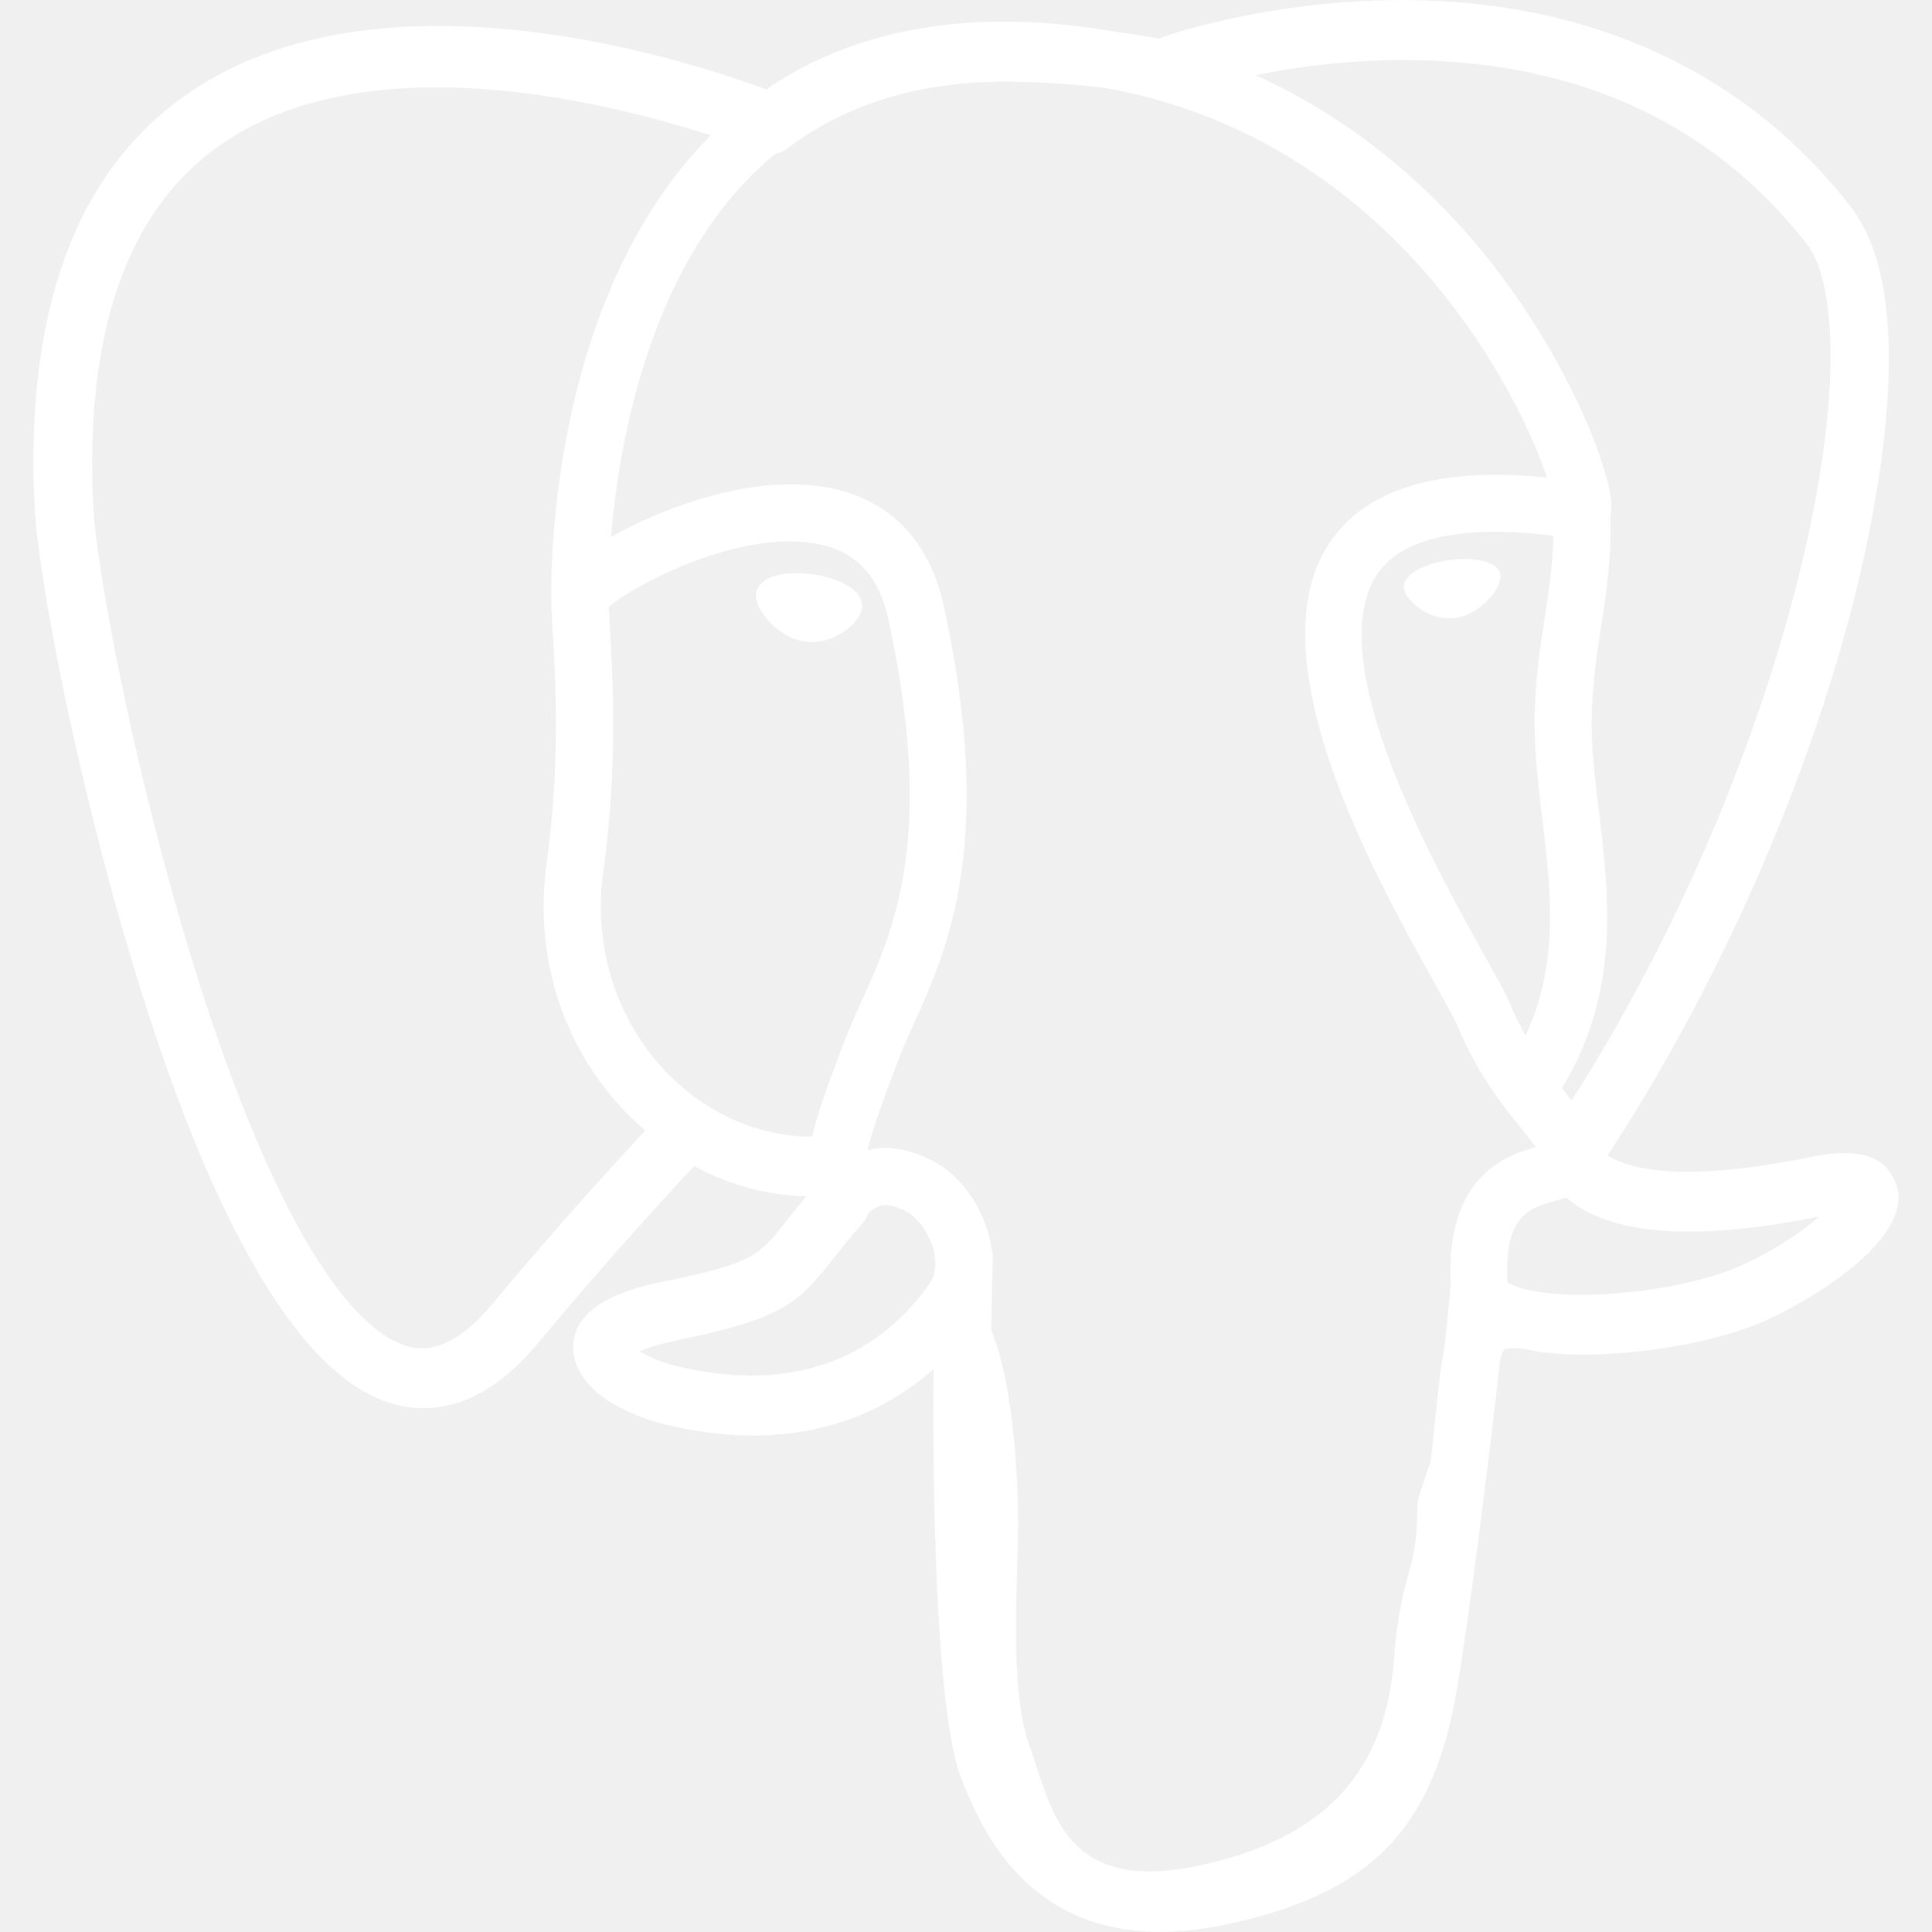
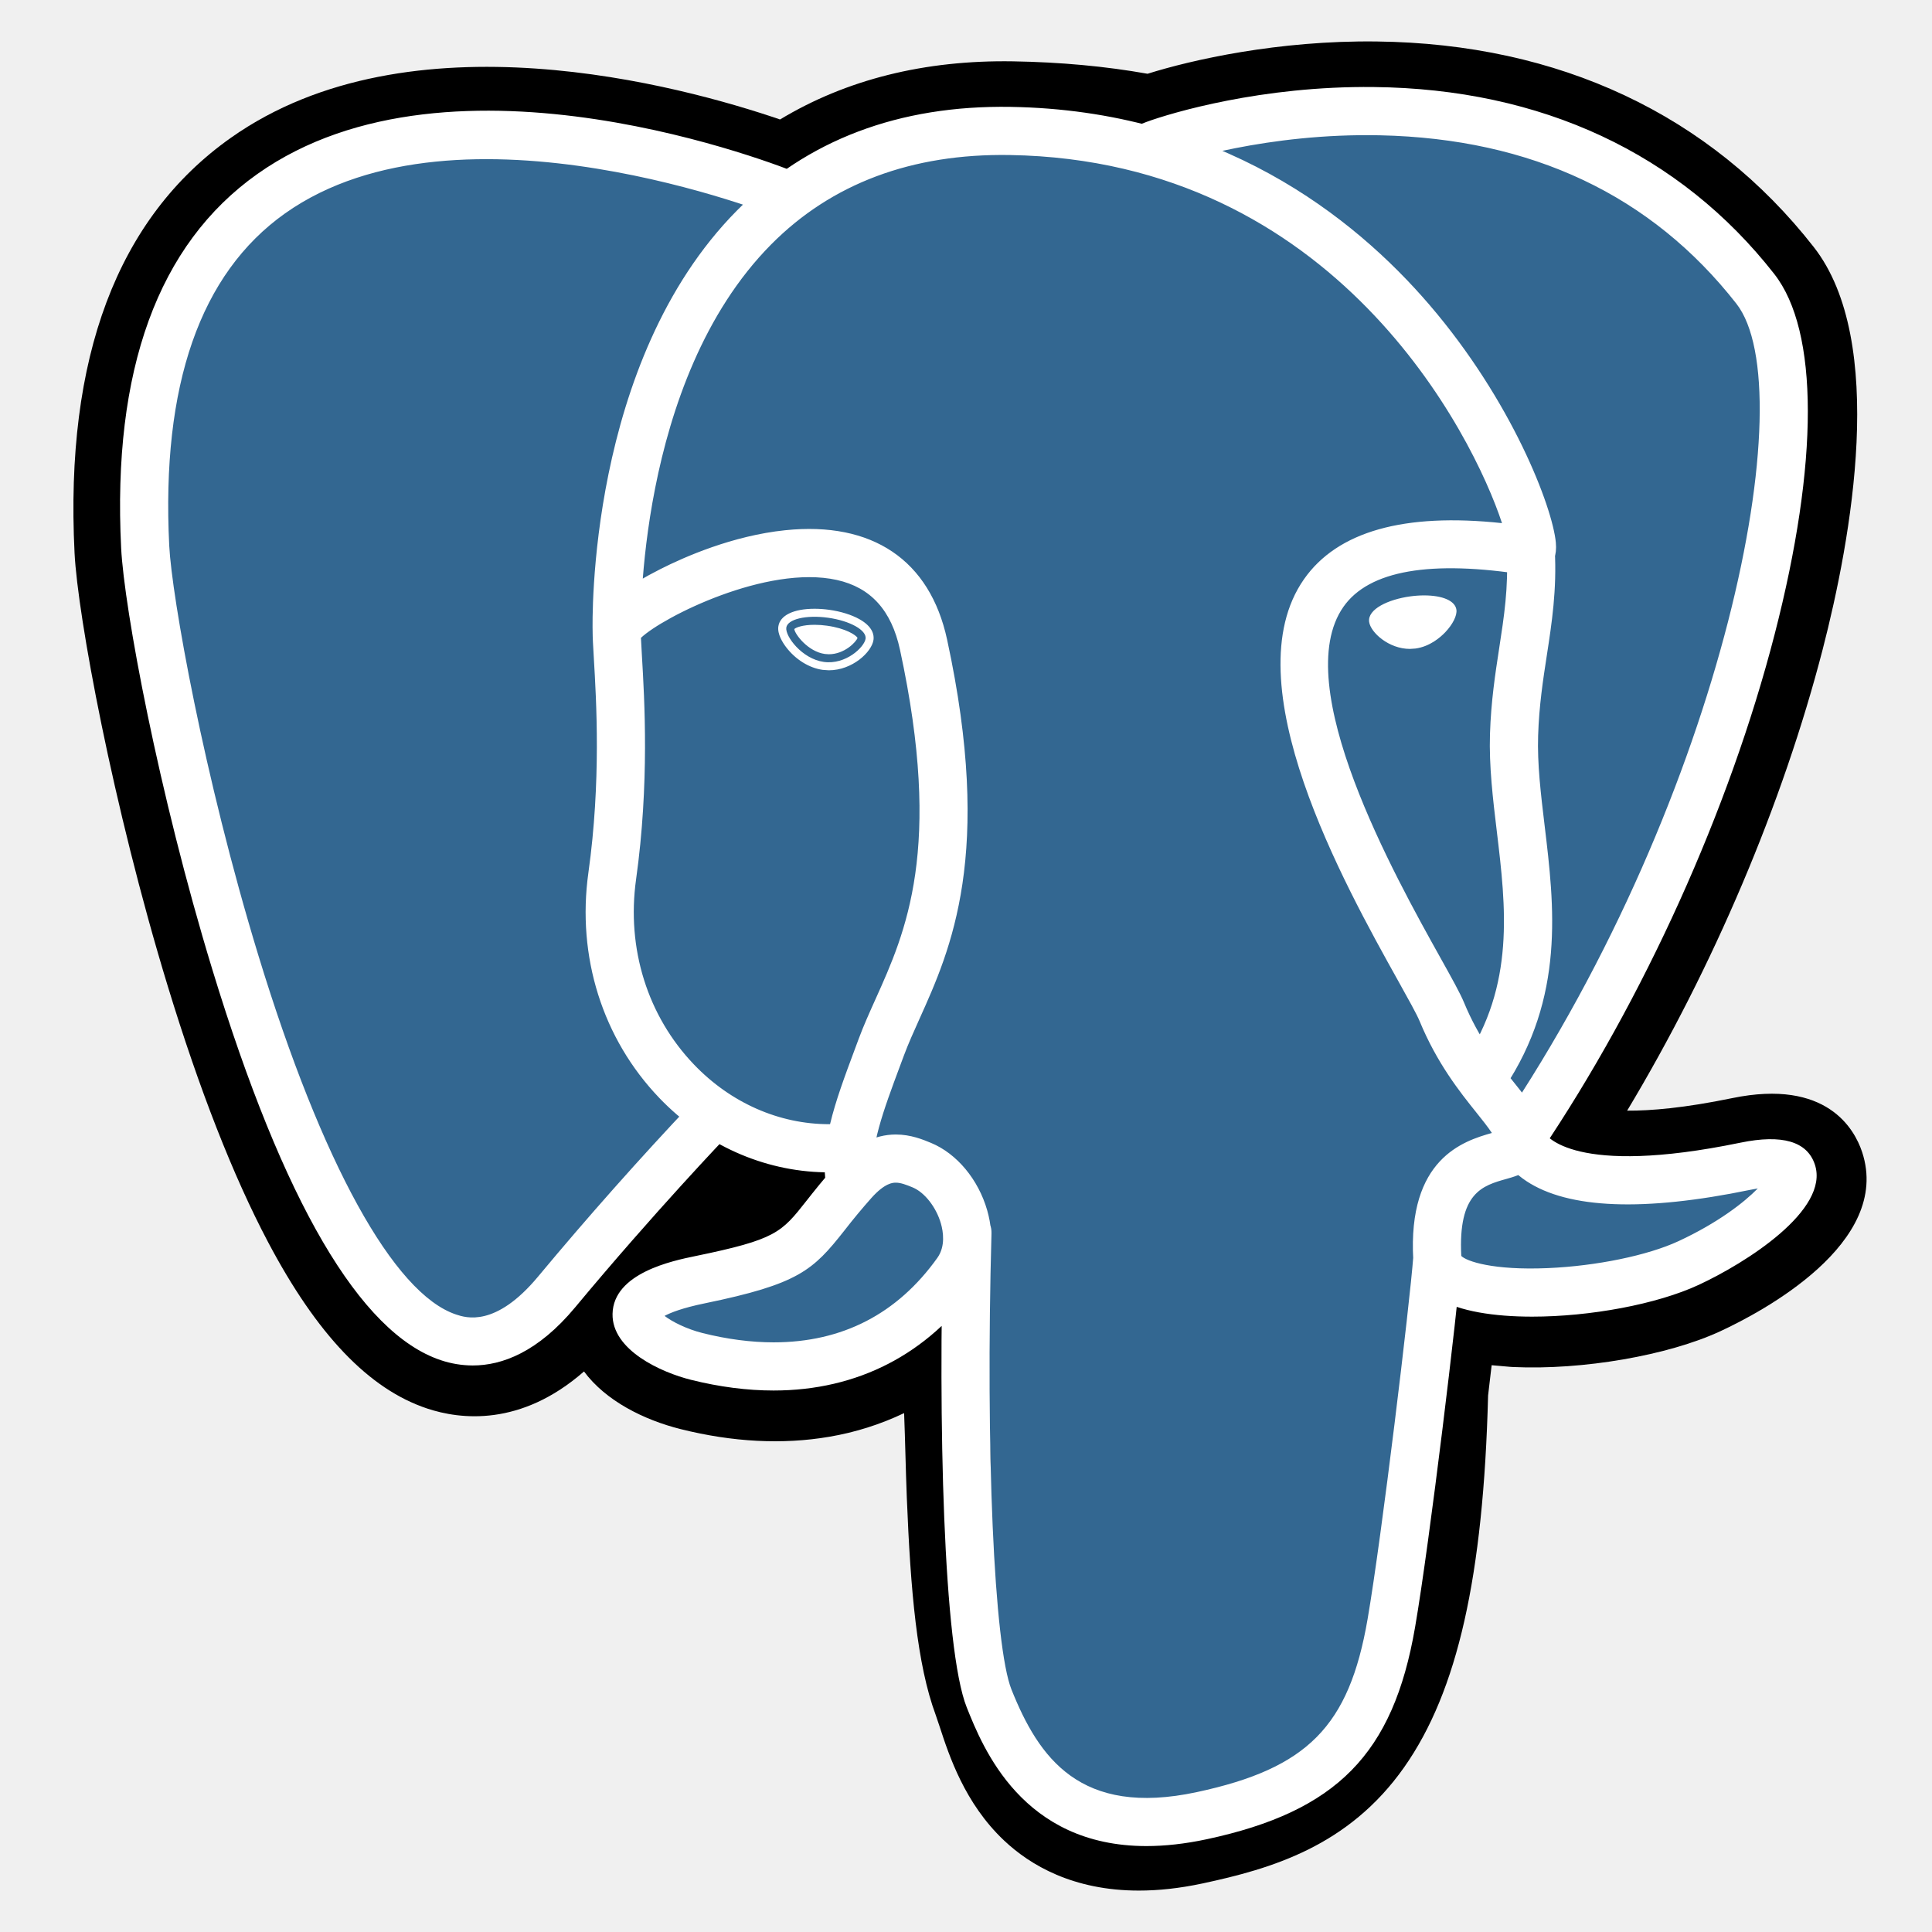
- <svg xmlns="http://www.w3.org/2000/svg" role="img" viewBox="0 0 24 24">
-   <path fill="#fff" d="M23.559 14.723a.527.527 0 0 0-.056-.119c-.139-.263-.477-.342-1.007-.232-1.653.341-2.293.131-2.526-.019 1.342-2.048 2.445-4.522 3.041-6.83.271-1.051.798-3.524.122-4.732a1.564 1.564 0 0 0-.151-.235C21.693.909 19.801.025 17.51.001c-1.495-.016-2.771.346-3.116.479a9.449 9.449 0 0 0-.516-.082 8.044 8.044 0 0 0-1.311-.128c-1.182-.018-2.204.264-3.05.841-.857-.321-4.789-1.645-7.222.079C.936 2.153.309 3.873.43 6.304c.041.818.507 3.334 1.242 5.744.46 1.506.939 2.702 1.433 3.582.553.994 1.126 1.593 1.714 1.79.447.149 1.133.144 1.858-.728.801-.964 1.59-1.826 1.945-2.207.435.235.906.362 1.39.377a.057.057 0 0 0 0.0.004 11.031 11.031 0 0 0-.247.305c-.339.43-.409.52-1.5.744-.31.064-1.134.234-1.146.811-.003.122.033.231.092.327.227.423.922.61 1.015.633 1.335.334 2.504.092 3.371-.679-.017 2.231.077 4.417.345 5.087.221.553.762 1.905 2.469 1.904.251 0 .526-.029.83-.094 1.782-.382 2.556-1.17 2.855-2.906.15-.871.402-2.875.539-4.101.017-.07.036-.121.057-.136.001-.001.07-.047.427.031a.367.367 0 0 0 .044.007l.254.022.015.001c.847.038 1.911-.143 2.531-.431.644-.299 1.806-1.032 1.595-1.67zM2.371 11.877c-.744-2.436-1.178-4.885-1.212-5.572-.109-2.171.417-3.683 1.562-4.493 1.837-1.299 4.84-.541 6.108-.13-.003.003-.007.006-.01.009-2.024 2.044-1.976 5.536-1.971 5.75-0.0.082.007.199.016.359.035.587.1 1.68-.073 2.918-.161 1.15.194 2.276.973 3.089.081.084.165.163.252.237-.347.371-1.1 1.193-1.903 2.158-.568.682-.96.552-1.089.509-.392-.131-.813-.587-1.238-1.322-.48-.839-.964-2.032-1.415-3.513zm6.007 5.087c-.171-.043-.327-.113-.432-.177.089-.039.237-.09.483-.141 1.283-.264 1.482-.451 1.914-1.0.099-.126.212-.269.367-.443a.355.355 0 0 0 .074-.13c.171-.151.272-.11.437-.042.156.065.308.26.369.475.029.102.062.294-.045.444-.904 1.266-2.222 1.249-3.168 1.013zm2.094-3.988-.052.141c-.133.357-.257.688-.333 1.003-.667-.002-1.317-.287-1.81-.802-.628-.655-.913-1.566-.782-2.5.183-1.308.115-2.447.079-3.059-.005-.086-.009-.161-.012-.22.296-.262 1.666-.996 2.643-.772.446.102.718.406.831.928.585 2.704.077 3.831-.33 4.736-.084.187-.163.363-.231.545zm7.364 4.572c-.017.177-.036.376-.062.596l-.146.438a.355.355 0 0 0-.018.108c-.006.475-.054.649-.115.869-.063.229-.135.489-.179 1.058-.11 1.414-.878 2.227-2.417 2.557-1.516.325-1.784-.497-2.021-1.222a6.582 6.582 0 0 0-.077-.227c-.215-.586-.191-1.412-.157-2.555.017-.561-.025-1.901-.33-2.646.004-.293.011-.591.019-.892a.353.353 0 0 0-.015-.113 1.493 1.493 0 0 0-.044-.208c-.123-.428-.421-.787-.78-.935-.142-.059-.404-.167-.718-.087.067-.276.183-.588.309-.925l.053-.142c.059-.16.134-.326.213-.501.426-.948 1.011-2.245.377-5.177-.237-1.098-1.03-1.634-2.232-1.51-.721.075-1.38.365-1.709.532a5.672 5.672 0 0 0-.196.104c.092-1.106.439-3.174 1.736-4.482a4.031 4.031 0 0 1 .303-.276.353.353 0 0 0 .145-.064c.752-.571 1.694-.851 2.802-.833.409.007.802.034 1.174.081 1.939.354 3.244 1.447 4.036 2.383.814.962 1.255 1.931 1.431 2.454-1.323-.135-2.223.127-2.68.779-.993 1.419.543 4.173 1.281 5.496.135.243.252.452.289.541.24.583.551.971.779 1.255.07.087.137.171.189.245-.401.116-1.121.383-1.055 1.717-.012.156-.042.447-.083.815-.046.208-.07.46-.099.766zm.89-1.621c-.041-.832.269-.918.597-1.01a2.857 2.857 0 0 0 .135-.041 1.202 1.202 0 0 0 .134.103c.57.377 1.582.421 3.007.134-.202.177-.519.399-.953.601-.41.19-1.096.333-1.747.364-.72.034-1.086-.081-1.172-.151zm.57-9.271c-.006.351-.054.669-.105 1.002-.055.358-.112.727-.126 1.176-.014.437.04.891.093 1.33.107.887.216 1.8-.207 2.701a3.527 3.527 0 0 1-.188-.386c-.053-.128-.167-.333-.325-.616-.616-1.104-2.057-3.69-1.319-4.745.38-.543 1.341-.566 2.178-.463zm.228 7.014a12.376 12.376 0 0 0-.085-.107l-.035-.044c.726-1.2.584-2.386.458-3.438-.052-.432-.101-.84-.088-1.223.013-.406.067-.754.118-1.091.064-.415.129-.844.111-1.351.013-.053.019-.116.012-.19-.046-.485-.6-1.938-1.729-3.253-.608-.707-1.49-1.497-2.689-2.039.525-.107 1.233-.203 2.024-.186 2.051.046 3.675.814 4.824 2.282a.908.908 0 0 1 .067.1c.723 1.356-.276 6.275-2.987 10.54zm-8.817-6.116c-.025.179-.309.422-.621.422a.582.582 0 0 1-.081-.006c-.187-.026-.377-.144-.506-.316-.046-.06-.12-.178-.105-.284.005-.04.026-.099.092-.149.118-.089.352-.123.61-.087.316.044.643.194.611.419zm7.931-.411c.011.079-.049.201-.153.31-.068.072-.212.196-.408.223a.546.546 0 0 1-.075.005c-.293 0-.541-.234-.561-.372-.024-.176.264-.311.561-.352.297-.041.611.009.636.185z" />
+ <svg xmlns="http://www.w3.org/2000/svg" viewBox="0 0 128 128">
+   <path d="M93.809 92.112c.785-6.533.55-7.492 5.416-6.433l1.235.108c3.742.17 8.637-.602 11.513-1.938 6.191-2.873 9.861-7.668 3.758-6.409-13.924 2.873-14.881-1.842-14.881-1.842 14.703-21.815 20.849-49.508 15.543-56.287-14.47-18.489-39.517-9.746-39.936-9.52l-.134.025c-2.751-.571-5.83-.912-9.289-.968-6.301-.104-11.082 1.652-14.709 4.402 0 0-44.683-18.409-42.604 23.151.442 8.841 12.672 66.898 27.26 49.362 5.332-6.412 10.484-11.834 10.484-11.834 2.558 1.699 5.622 2.567 8.834 2.255l.249-.212c-.078.796-.044 1.575.099 2.497-3.757 4.199-2.653 4.936-10.166 6.482-7.602 1.566-3.136 4.355-.221 5.084 3.535.884 11.712 2.136 17.238-5.598l-.22.882c1.474 1.18 1.375 8.477 1.583 13.69.209 5.214.558 10.079 1.621 12.948 1.063 2.868 2.317 10.256 12.191 8.14 8.252-1.764 14.561-4.309 15.136-27.985" />
+   <path d="M75.458 125.256c-4.367 0-7.211-1.689-8.938-3.32-2.607-2.46-3.641-5.629-4.259-7.522l-.267-.79c-1.244-3.358-1.666-8.193-1.916-14.419-.038-.935-.064-1.898-.093-2.919-.021-.747-.047-1.684-.085-2.664a18.8 18.8 0 01-4.962 1.568c-3.079.526-6.389.356-9.84-.507-2.435-.609-4.965-1.871-6.407-3.82-4.203 3.681-8.212 3.182-10.396 2.453-3.853-1.285-7.301-4.896-10.542-11.037-2.309-4.375-4.542-10.075-6.638-16.943-3.65-11.96-5.969-24.557-6.175-28.693C4.292 23.698 7.777 14.44 15.296 9.129 27.157.751 45.128 5.678 51.68 7.915c4.402-2.653 9.581-3.944 15.433-3.851 3.143.051 6.136.327 8.916.823 2.9-.912 8.628-2.221 15.185-2.139 12.081.144 22.092 4.852 28.949 13.615 4.894 6.252 2.474 19.381.597 26.651-2.642 10.226-7.271 21.102-12.957 30.57 1.544.011 3.781-.174 6.961-.831 6.274-1.295 8.109 2.069 8.607 3.575 1.995 6.042-6.677 10.608-9.382 11.864-3.466 1.609-9.117 2.589-13.745 2.377l-.202-.013-1.216-.107-.12 1.014-.116.991c-.311 11.999-2.025 19.598-5.552 24.619-3.697 5.264-8.835 6.739-13.361 7.709-1.544.33-2.947.474-4.219.474zm-9.19-43.671c2.819 2.256 3.066 6.501 3.287 14.434.028.99.054 1.927.089 2.802.106 2.65.355 8.855 1.327 11.477.137.371.26.747.39 1.146 1.083 3.316 1.626 4.979 6.309 3.978 3.931-.843 5.952-1.599 7.534-3.851 2.299-3.274 3.585-9.86 3.821-19.575l4.783.116-4.75-.57.14-1.186c.455-3.91.783-6.734 3.396-8.602 2.097-1.498 4.486-1.353 6.389-1.01-2.091-1.58-2.669-3.433-2.823-4.193l-.399-1.965 1.121-1.663c6.457-9.58 11.781-21.354 14.609-32.304 2.906-11.251 2.02-17.226 1.134-18.356-11.729-14.987-32.068-8.799-34.192-8.097l-.359.194-1.8.335-.922-.191c-2.542-.528-5.366-.82-8.393-.869-4.756-.08-8.593 1.044-11.739 3.431l-2.183 1.655-2.533-1.043c-5.412-2.213-21.308-6.662-29.696-.721-4.656 3.298-6.777 9.76-6.305 19.207.156 3.119 2.275 14.926 5.771 26.377 4.831 15.825 9.221 21.082 11.054 21.693.32.108 1.15-.537 1.976-1.529a270.708 270.708 0 0110.694-12.07l2.77-2.915 3.349 2.225c1.35.897 2.839 1.406 4.368 1.502l7.987-6.812-1.157 11.808c-.026.265-.039.626.065 1.296l.348 2.238-1.51 1.688-.174.196 4.388 2.025 1.836-2.301z" />
+   <path fill="#336791" d="M115.731 77.44c-13.925 2.873-14.882-1.842-14.882-1.842 14.703-21.816 20.849-49.51 15.545-56.287C101.924.823 76.875 9.566 76.457 9.793l-.135.024c-2.751-.571-5.83-.911-9.291-.967-6.301-.103-11.08 1.652-14.707 4.402 0 0-44.684-18.408-42.606 23.151.442 8.842 12.672 66.899 27.26 49.363 5.332-6.412 10.483-11.834 10.483-11.834 2.559 1.699 5.622 2.567 8.833 2.255l.25-.212c-.078.796-.042 1.575.1 2.497-3.758 4.199-2.654 4.936-10.167 6.482-7.602 1.566-3.136 4.355-.22 5.084 3.534.884 11.712 2.136 17.237-5.598l-.221.882c1.473 1.18 2.507 7.672 2.334 13.557-.174 5.885-.29 9.926.871 13.082 1.16 3.156 2.316 10.256 12.192 8.14 8.252-1.768 12.528-6.351 13.124-13.995.422-5.435 1.377-4.631 1.438-9.49l.767-2.3c.884-7.367.14-9.743 5.225-8.638l1.235.108c3.742.17 8.639-.602 11.514-1.938 6.19-2.871 9.861-7.667 3.758-6.408z" />
+   <path fill="#fff" d="M75.957 122.307c-8.232 0-10.84-6.519-11.907-9.185-1.562-3.907-1.899-19.069-1.551-31.503a1.59 1.59 0 011.64-1.55 1.594 1.594 0 011.55 1.639c-.401 14.341.168 27.337 1.324 30.229 1.804 4.509 4.54 8.453 12.275 6.796 7.343-1.575 10.093-4.359 11.318-11.46.94-5.449 2.799-20.951 3.028-24.01a1.593 1.593 0 011.71-1.472 1.597 1.597 0 011.472 1.71c-.239 3.185-2.089 18.657-3.065 24.315-1.446 8.387-5.185 12.191-13.794 14.037-1.463.313-2.792.453-4 .454zM31.321 90.466a6.71 6.71 0 01-2.116-.35c-5.347-1.784-10.44-10.492-15.138-25.885-3.576-11.717-5.842-23.947-6.041-27.922-.589-11.784 2.445-20.121 9.02-24.778 13.007-9.216 34.888-.44 35.813-.062a1.596 1.596 0 01-1.207 2.955c-.211-.086-21.193-8.492-32.768-.285-5.622 3.986-8.203 11.392-7.672 22.011.167 3.349 2.284 15.285 5.906 27.149 4.194 13.742 8.967 22.413 13.096 23.79.648.216 2.62.873 5.439-2.517A245.272 245.272 0 0145.88 73.046a1.596 1.596 0 012.304 2.208c-.048.05-4.847 5.067-10.077 11.359-2.477 2.979-4.851 3.853-6.786 3.853zm69.429-13.445a1.596 1.596 0 01-1.322-2.487c14.863-22.055 20.08-48.704 15.612-54.414-5.624-7.186-13.565-10.939-23.604-11.156-7.433-.16-13.341 1.738-14.307 2.069l-.243.099c-.971.305-1.716-.227-1.997-.849a1.6 1.6 0 01.631-2.025c.046-.027.192-.089.429-.176l-.021.006.021-.007c1.641-.601 7.639-2.4 15.068-2.315 11.108.118 20.284 4.401 26.534 12.388 2.957 3.779 2.964 12.485.019 23.887-3.002 11.625-8.651 24.118-15.497 34.277-.306.457-.81.703-1.323.703zm.76 10.21c-2.538 0-4.813-.358-6.175-1.174-1.4-.839-1.667-1.979-1.702-2.584-.382-6.71 3.32-7.878 5.208-8.411-.263-.398-.637-.866-1.024-1.349-1.101-1.376-2.609-3.26-3.771-6.078-.182-.44-.752-1.463-1.412-2.648-3.579-6.418-11.026-19.773-6.242-26.612 2.214-3.165 6.623-4.411 13.119-3.716C97.6 28.837 88.5 10.625 66.907 10.271c-6.494-.108-11.82 1.889-15.822 5.93-8.96 9.049-8.636 25.422-8.631 25.586a1.595 1.595 0 11-3.19.084c-.02-.727-.354-17.909 9.554-27.916C53.455 9.272 59.559 6.96 66.96 7.081c13.814.227 22.706 7.25 27.732 13.101 5.479 6.377 8.165 13.411 8.386 15.759.165 1.746-1.088 2.095-1.341 2.147l-.576.013c-6.375-1.021-10.465-.312-12.156 2.104-3.639 5.201 3.406 17.834 6.414 23.229.768 1.376 1.322 2.371 1.576 2.985.988 2.396 2.277 4.006 3.312 5.3.911 1.138 1.7 2.125 1.982 3.283.131.23 1.99 2.98 13.021.703 2.765-.57 4.423-.083 4.93 1.45.997 3.015-4.597 6.532-7.694 7.97-2.775 1.29-7.204 2.106-11.036 2.106zm-4.696-4.021c.35.353 2.101.962 5.727.806 3.224-.138 6.624-.839 8.664-1.786 2.609-1.212 4.351-2.567 5.253-3.492l-.5.092c-7.053 1.456-12.042 1.262-14.828-.577a6.162 6.162 0 01-.54-.401c-.302.119-.581.197-.78.253-1.58.443-3.214.902-2.996 5.105zm-45.562 8.915c-1.752 0-3.596-.239-5.479-.71-1.951-.488-5.24-1.957-5.19-4.37.057-2.707 3.994-3.519 5.476-3.824 5.354-1.103 5.703-1.545 7.376-3.67.488-.619 1.095-1.39 1.923-2.314 1.229-1.376 2.572-2.073 3.992-2.073.989 0 1.8.335 2.336.558 1.708.708 3.133 2.42 3.719 4.467.529 1.847.276 3.625-.71 5.006-3.237 4.533-7.886 6.93-13.443 6.93zm-7.222-4.943c.481.372 1.445.869 2.518 1.137 1.631.408 3.213.615 4.705.615 4.546 0 8.196-1.882 10.847-5.594.553-.774.387-1.757.239-2.274-.31-1.083-1.08-2.068-1.873-2.397-.43-.178-.787-.314-1.115-.314-.176 0-.712 0-1.614 1.009a41.146 41.146 0 00-1.794 2.162c-2.084 2.646-3.039 3.544-9.239 4.821-1.513.31-2.289.626-2.674.835zm12.269-7.36a1.596 1.596 0 01-1.575-1.354 8.218 8.218 0 01-.08-.799c-4.064-.076-7.985-1.82-10.962-4.926-3.764-3.927-5.477-9.368-4.699-14.927.845-6.037.529-11.366.359-14.229-.047-.796-.081-1.371-.079-1.769.003-.505.013-1.844 4.489-4.113 1.592-.807 4.784-2.215 8.271-2.576 5.777-.597 9.585 1.976 10.725 7.246 3.077 14.228.244 20.521-1.825 25.117-.385.856-.749 1.664-1.04 2.447l-.257.69c-1.093 2.931-2.038 5.463-1.748 7.354a1.595 1.595 0 01-1.335 1.819l-.244.02zM42.464 42.26l.062 1.139c.176 2.974.504 8.508-.384 14.86-.641 4.585.759 9.06 3.843 12.276 2.437 2.542 5.644 3.945 8.94 3.945h.068c.369-1.555.982-3.197 1.642-4.966l.255-.686c.329-.884.714-1.74 1.122-2.646 1.991-4.424 4.47-9.931 1.615-23.132-.565-2.615-1.936-4.128-4.189-4.627-4.628-1.022-11.525 2.459-12.974 3.837zm9.63-.677c-.08.564 1.033 2.07 2.485 2.271 1.449.203 2.689-.975 2.768-1.539.079-.564-1.033-1.186-2.485-1.388-1.451-.202-2.691.092-2.768.656zm2.818 2.826l-.407-.028c-.9-.125-1.81-.692-2.433-1.518-.219-.29-.576-.852-.505-1.354.101-.736.999-1.177 2.4-1.177.313 0 .639.023.967.069.766.106 1.477.327 2.002.62.91.508.977 1.075.936 1.368-.112.813-1.405 2.02-2.96 2.02zm-2.289-2.732c.045.348.907 1.496 2.029 1.651l.261.018c1.036 0 1.81-.815 1.901-1.082-.096-.182-.762-.634-2.025-.81a5.823 5.823 0 00-.821-.059c-.812 0-1.243.183-1.345.282zm43.605-1.245c.079.564-1.033 2.07-2.484 2.272-1.45.202-2.691-.975-2.771-1.539-.076-.564 1.036-1.187 2.486-1.388 1.45-.203 2.689.092 2.769.655zm-2.819 2.56c-1.396 0-2.601-1.086-2.7-1.791-.115-.846 1.278-1.489 2.712-1.688.316-.044.629-.066.93-.066 1.238 0 2.058.363 2.14.949.053.379-.238.964-.739 1.492-.331.347-1.026.948-1.973 1.079l-.37.025zm.943-3.013c-.276 0-.564.021-.856.061-1.441.201-2.301.779-2.259 1.089.048.341.968 1.332 2.173 1.332l.297-.021c.787-.109 1.378-.623 1.66-.919.443-.465.619-.903.598-1.052-.028-.198-.56-.49-1.613-.49zm3.965 32.843a1.594 1.594 0 01-1.324-2.483c3.398-5.075 2.776-10.25 2.175-15.255-.257-2.132-.521-4.337-.453-6.453.07-2.177.347-3.973.614-5.71.317-2.058.617-4.002.493-6.31a1.595 1.595 0 113.186-.172c.142 2.638-.197 4.838-.525 6.967-.253 1.643-.515 3.342-.578 5.327-.061 1.874.178 3.864.431 5.97.64 5.322 1.365 11.354-2.691 17.411a1.596 1.596 0 01-1.328.708z" />
</svg>
